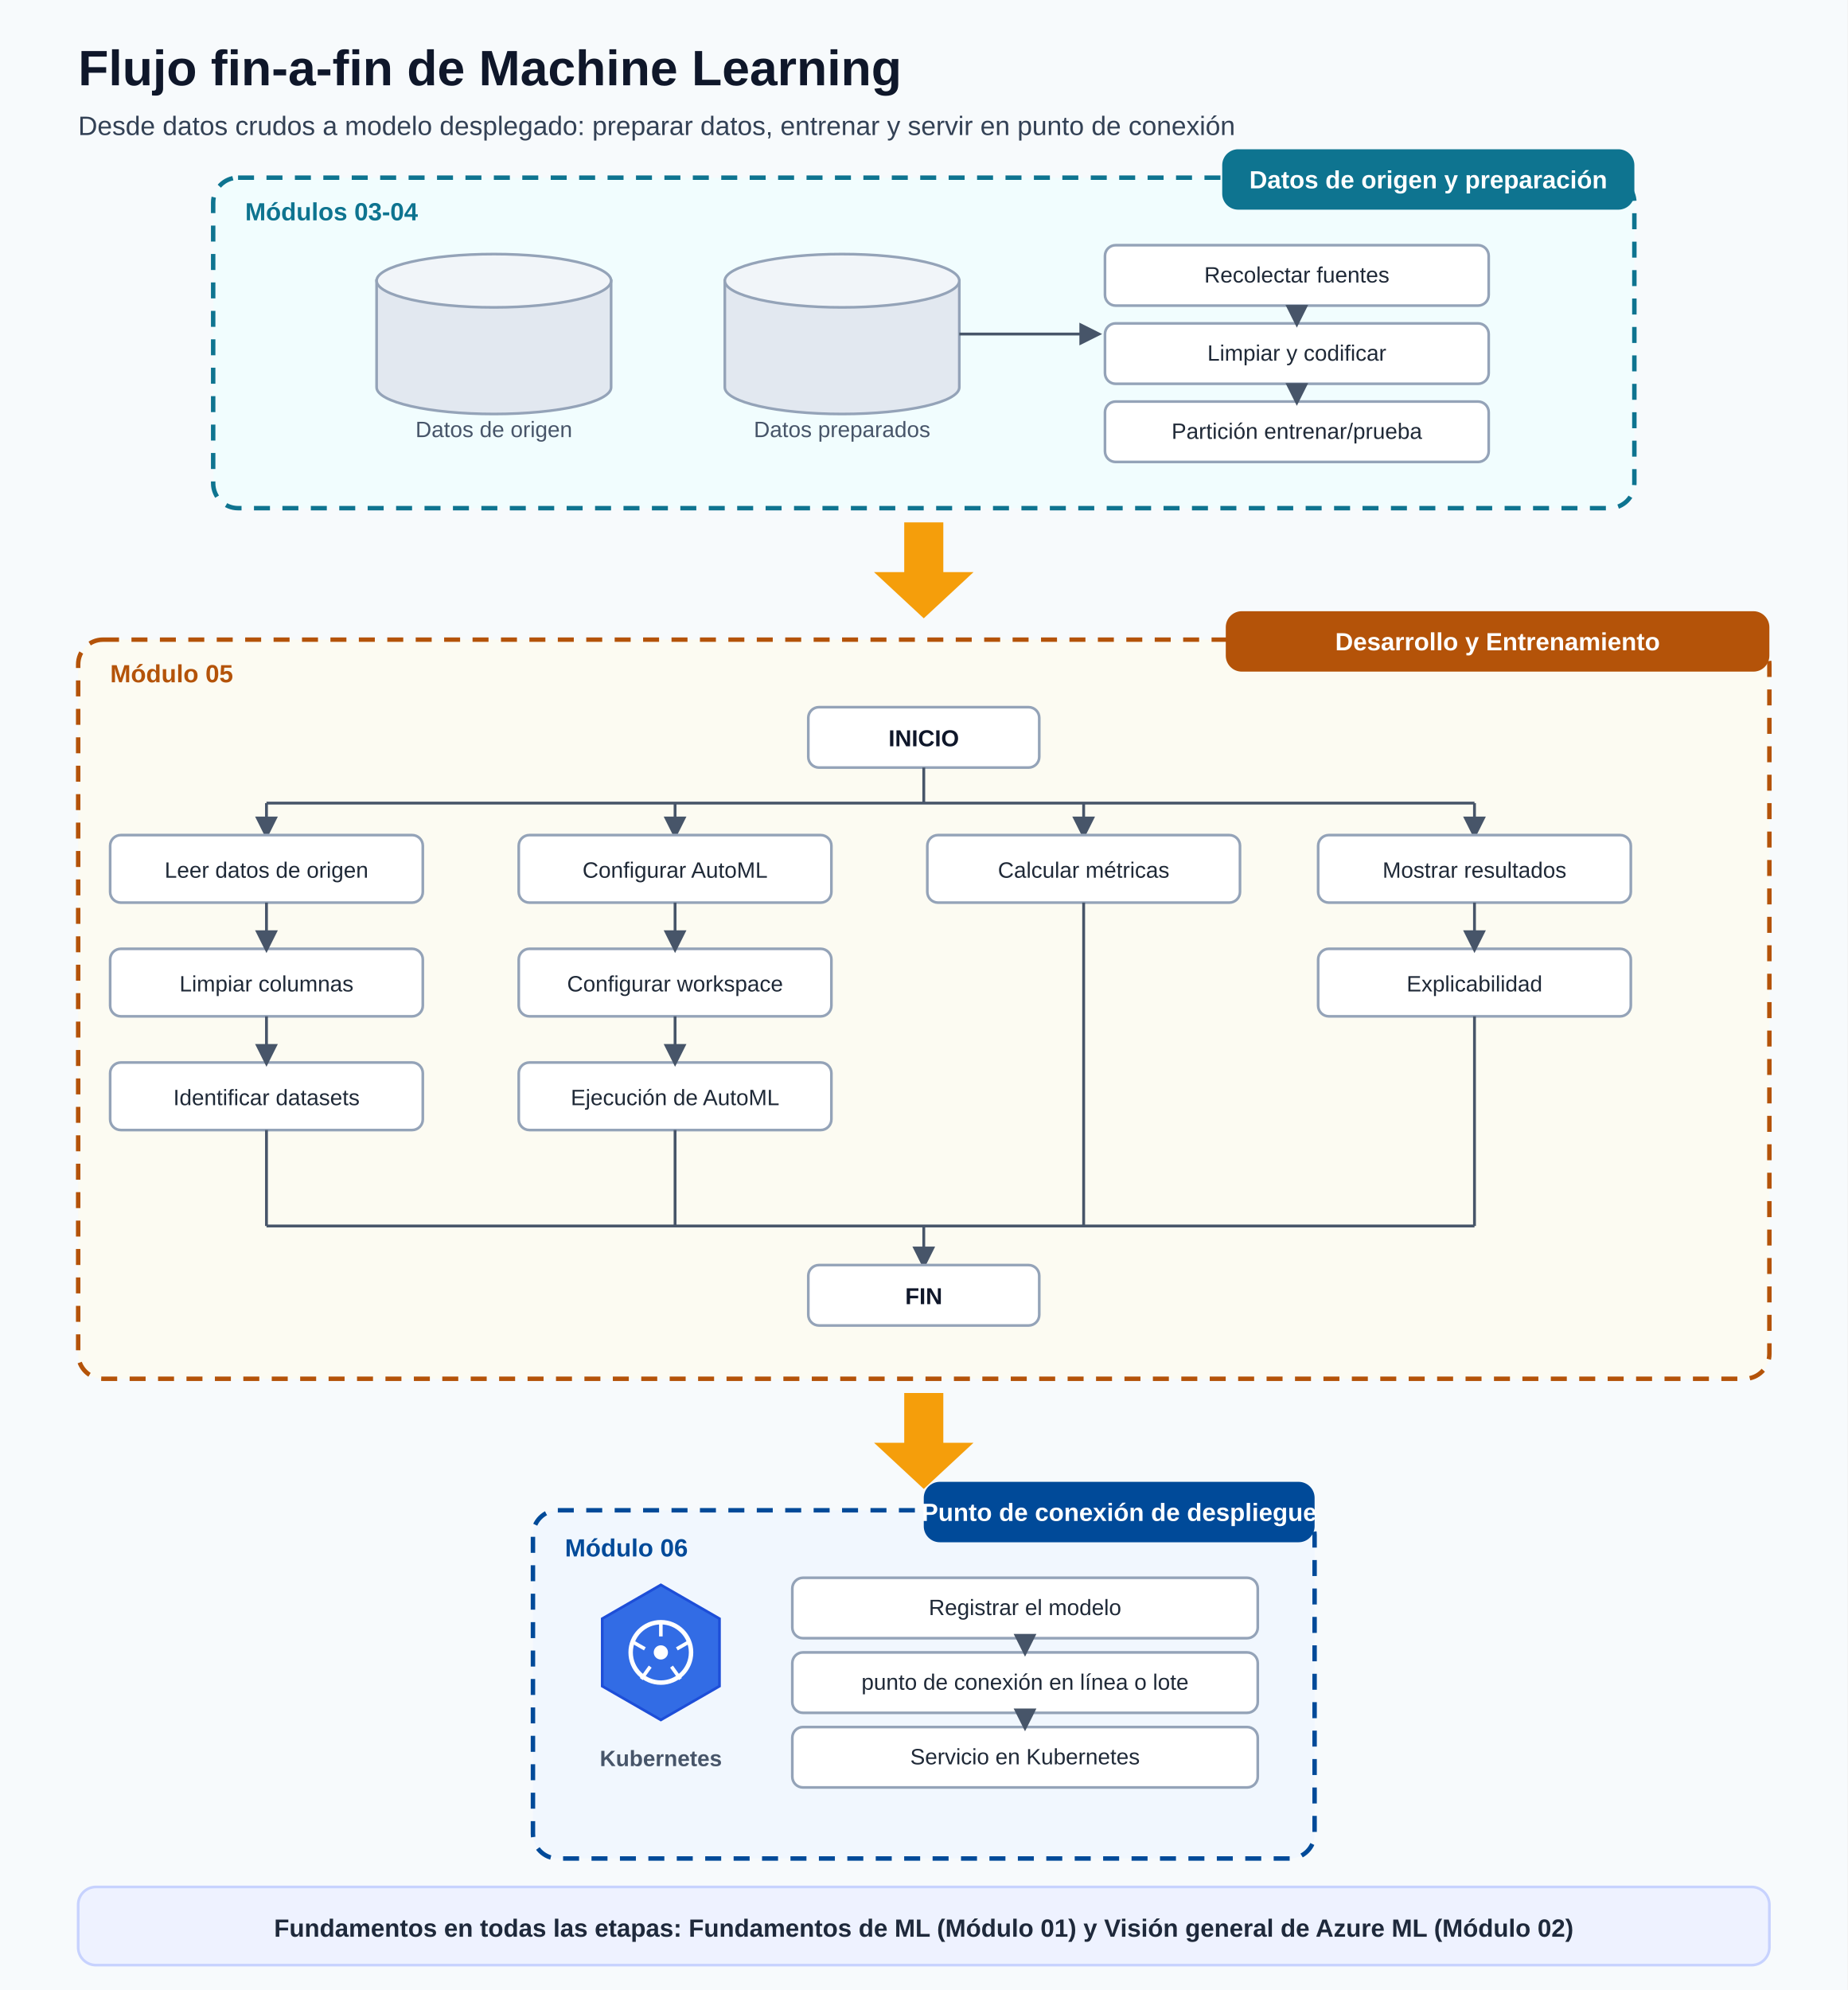
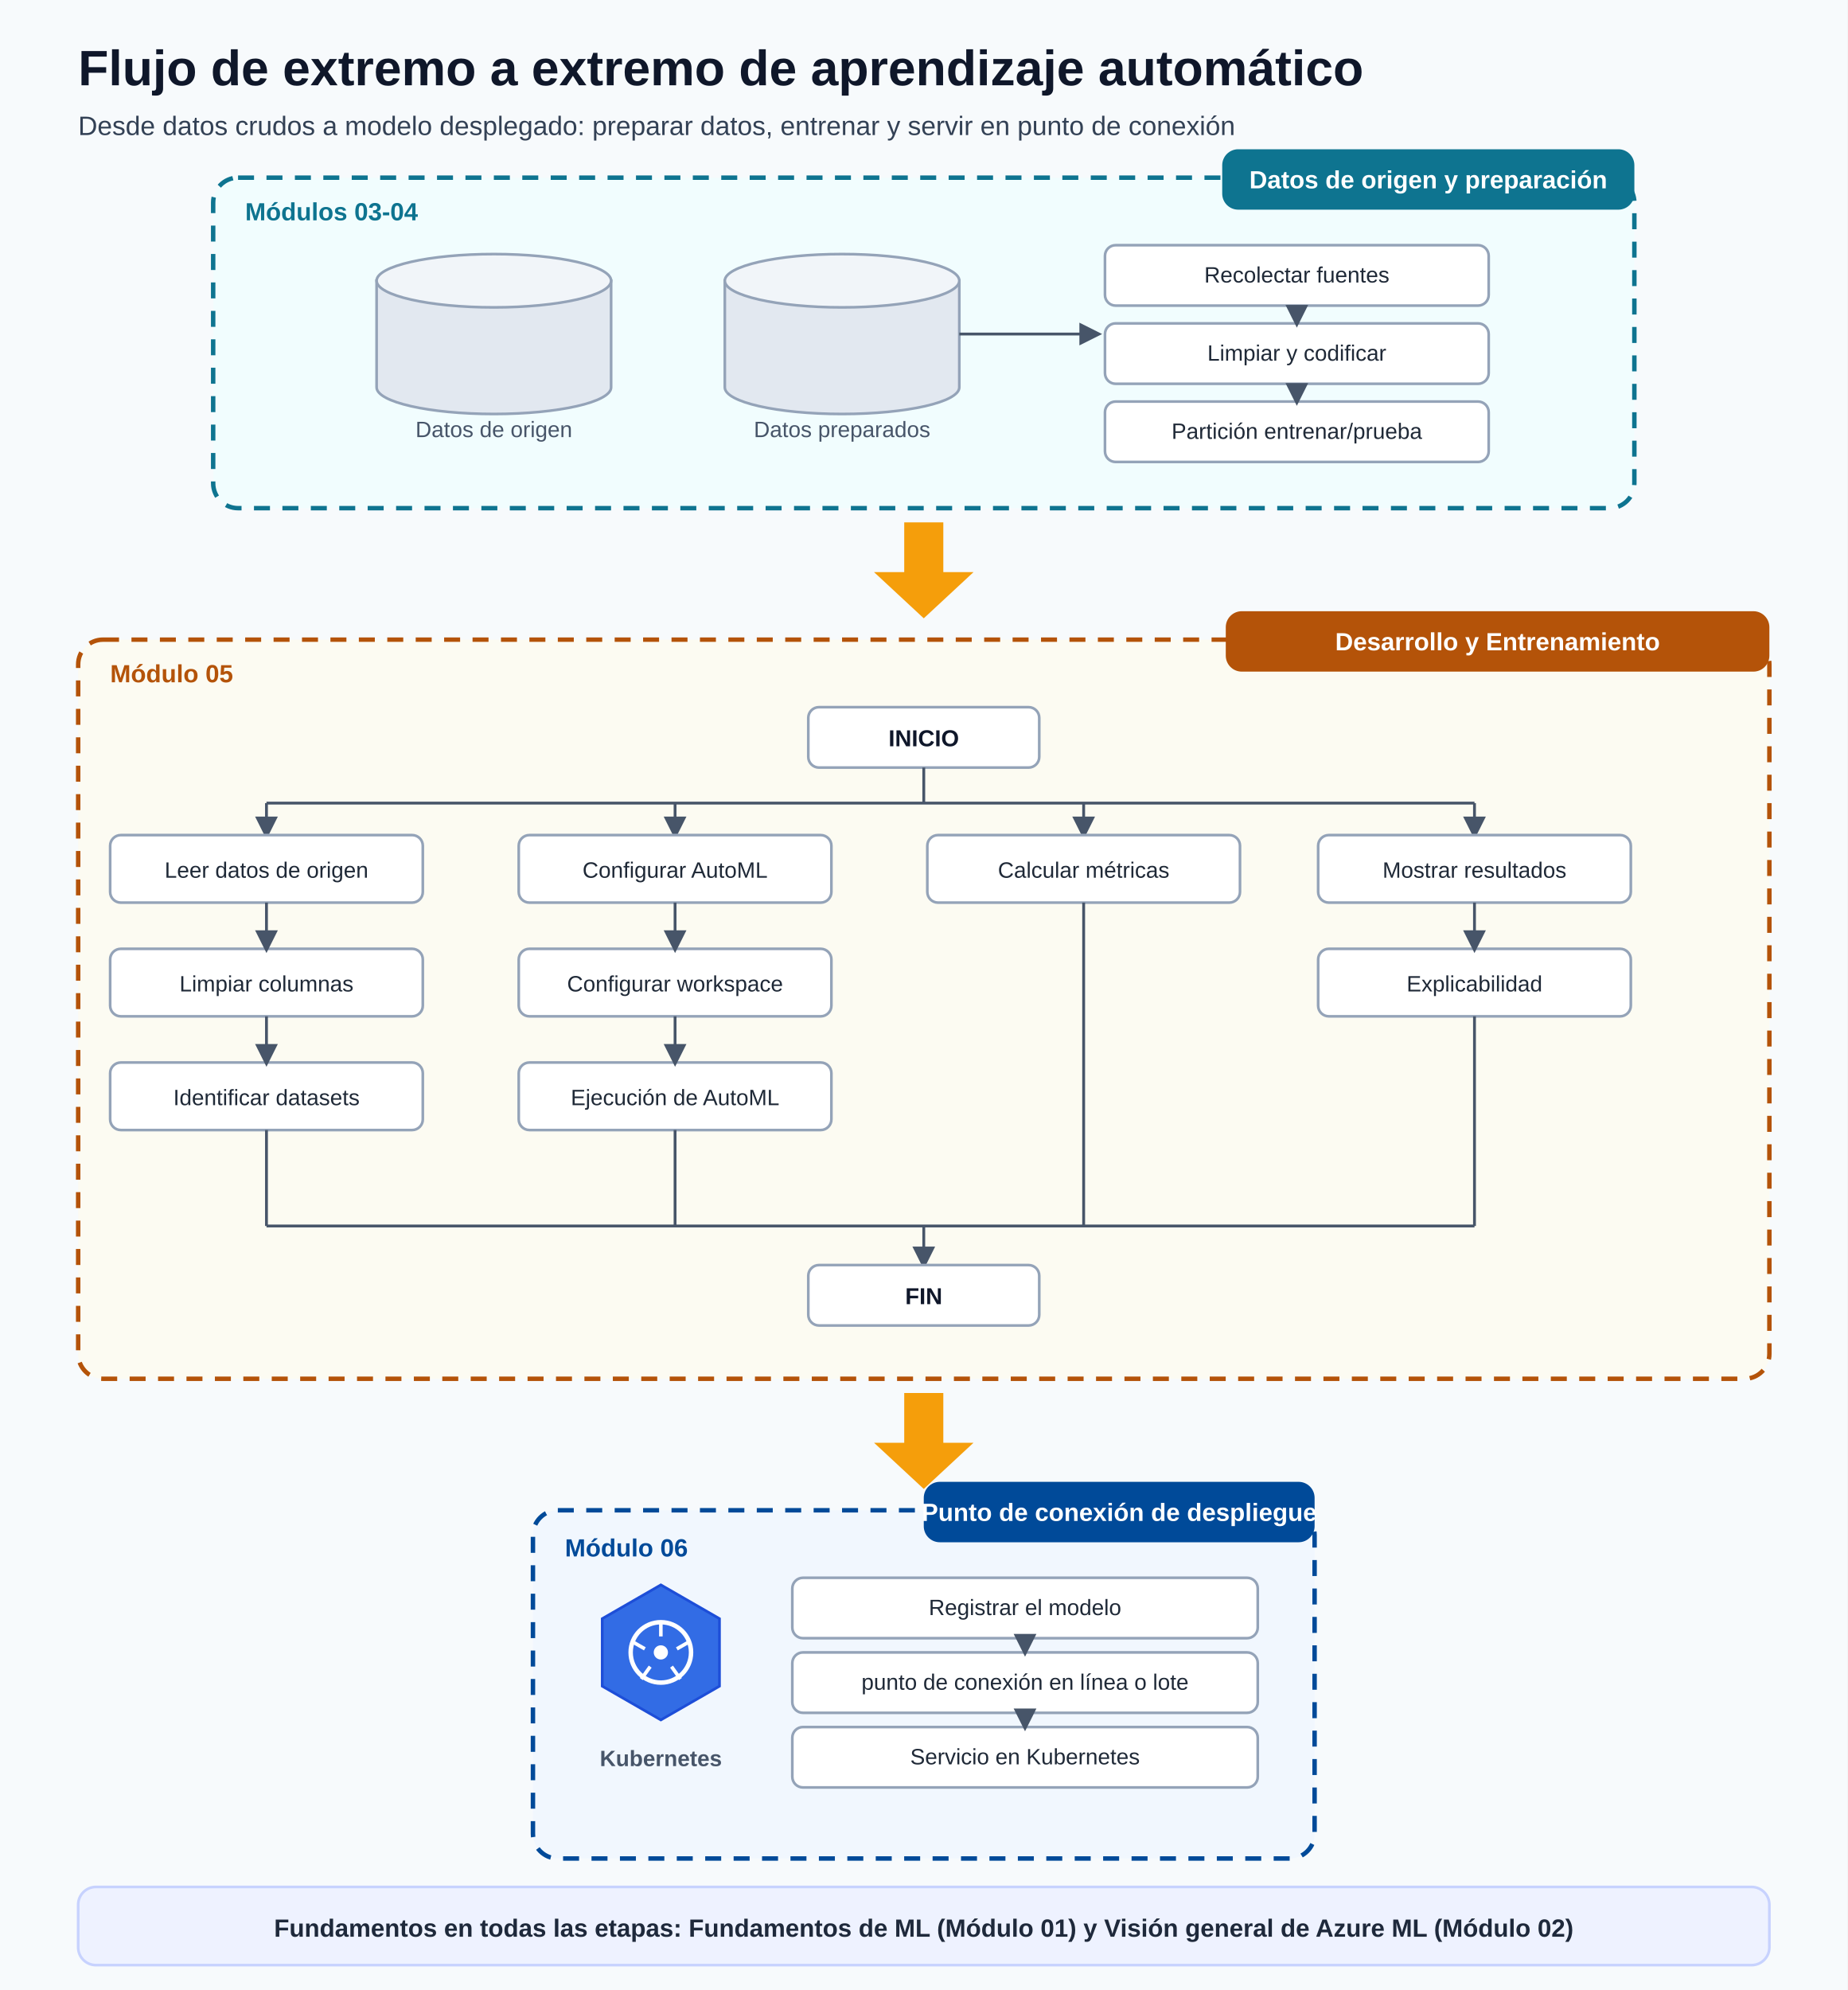
<svg xmlns="http://www.w3.org/2000/svg" width="1040" height="1120" viewBox="0 0 1040 1120" role="img" aria-labelledby="title desc">
  <defs>
    <style>
      .bg { fill: #f7fafc; }
      .title { fill: #0f172a; font-family: Segoe UI, Arial, sans-serif; font-size: 28px; font-weight: 700; }
      .subtitle { fill: #334155; font-family: Segoe UI, Arial, sans-serif; font-size: 15px; }
      .tab { font-family: Segoe UI, Arial, sans-serif; font-size: 14px; font-weight: 700; }
      .node { fill: #ffffff; stroke: #94a3b8; stroke-width: 1.5; }
      .nt { fill: #1f2937; font-family: Segoe UI, Arial, sans-serif; font-size: 12.5px; }
      .seblbl { fill: #0f172a; font-family: Segoe UI, Arial, sans-serif; font-size: 13px; font-weight: 700; }
      .cap { fill: #475569; font-family: Segoe UI, Arial, sans-serif; font-size: 12.5px; }
      .cyl { fill: #e2e8f0; stroke: #94a3b8; stroke-width: 1.5; }
      .cyltop { fill: #f1f5f9; stroke: #94a3b8; stroke-width: 1.5; }
      .con { stroke: #475569; stroke-width: 1.6; fill: none; }
      .fnd { fill: #1e293b; font-family: Segoe UI, Arial, sans-serif; font-size: 14px; font-weight: 600; }
    </style>
    <marker id="ah" markerWidth="8" markerHeight="8" refX="6.5" refY="4" orient="auto">
      <path d="M0,0 L8,4 L0,8 z" fill="#475569" />
    </marker>
  </defs>
  <rect class="bg" x="0" y="0" width="1040" height="1120" />
-   <text class="title" x="44" y="48">Flujo fin-a-fin de Machine Learning</text>
+   <text class="title" x="44" y="48">Flujo de extremo a extremo de aprendizaje automático</text>
  <text class="subtitle" x="44" y="76">Desde datos crudos a modelo desplegado: preparar datos, entrenar y servir en punto de conexión</text>
  <rect x="120" y="100" width="800" height="186" rx="14" fill="#ecfeff" fill-opacity="0.55" stroke="#0e7490" stroke-width="2.5" stroke-dasharray="9 7" />
  <rect x="688" y="84" width="232" height="34" rx="9" fill="#0e7490" />
  <text class="tab" x="804" y="106" text-anchor="middle" fill="#ffffff">Datos de origen y preparación</text>
  <text class="tab" x="138" y="124" fill="#0e7490" font-size="12px">Módulos 03-04</text>
  <path class="cyl" d="M212,158 v60 a66,15 0 0 0 132,0 v-60 Z" />
  <ellipse class="cyltop" cx="278" cy="158" rx="66" ry="15" />
  <text class="cap" x="278" y="246" text-anchor="middle">Datos de origen</text>
  <path class="cyl" d="M408,158 v60 a66,15 0 0 0 132,0 v-60 Z" />
  <ellipse class="cyltop" cx="474" cy="158" rx="66" ry="15" />
  <text class="cap" x="474" y="246" text-anchor="middle">Datos preparados</text>
  <rect class="node" x="622" y="138" width="216" height="34" rx="6" />
  <text class="nt" x="730" y="159" text-anchor="middle">Recolectar fuentes</text>
  <rect class="node" x="622" y="182" width="216" height="34" rx="6" />
  <text class="nt" x="730" y="203" text-anchor="middle">Limpiar y codificar</text>
  <rect class="node" x="622" y="226" width="216" height="34" rx="6" />
  <text class="nt" x="730" y="247" text-anchor="middle">Partición entrenar/prueba</text>
  <path class="con" d="M730,172 L730,182" marker-end="url(#ah)" />
  <path class="con" d="M730,216 L730,226" marker-end="url(#ah)" />
  <path class="con" d="M540,188 L618,188" marker-end="url(#ah)" />
  <rect x="509" y="294" width="22" height="30" fill="#f59e0b" />
  <polygon points="492,322 548,322 520,348" fill="#f59e0b" />
  <rect x="44" y="360" width="952" height="416" rx="14" fill="#fffbeb" fill-opacity="0.6" stroke="#b45309" stroke-width="2.5" stroke-dasharray="9 7" />
  <rect x="690" y="344" width="306" height="34" rx="9" fill="#b45309" />
  <text class="tab" x="843" y="366" text-anchor="middle" fill="#ffffff">Desarrollo y Entrenamiento</text>
  <text class="tab" x="62" y="384" fill="#b45309" font-size="12px">Módulo 05</text>
  <rect class="node" x="455" y="398" width="130" height="34" rx="6" fill="#fef3c7" stroke="#b45309" />
  <text class="seblbl" x="520" y="420" text-anchor="middle">INICIO</text>
  <path class="con" d="M520,432 L520,452" />
  <path class="con" d="M150,452 L830,452" />
  <path class="con" d="M150,452 L150,470" marker-end="url(#ah)" />
  <path class="con" d="M380,452 L380,470" marker-end="url(#ah)" />
  <path class="con" d="M610,452 L610,470" marker-end="url(#ah)" />
  <path class="con" d="M830,452 L830,470" marker-end="url(#ah)" />
  <rect class="node" x="62" y="470" width="176" height="38" rx="6" />
  <text class="nt" x="150" y="494" text-anchor="middle">Leer datos de origen</text>
  <rect class="node" x="62" y="534" width="176" height="38" rx="6" />
  <text class="nt" x="150" y="558" text-anchor="middle">Limpiar columnas</text>
  <rect class="node" x="62" y="598" width="176" height="38" rx="6" />
  <text class="nt" x="150" y="622" text-anchor="middle">Identificar datasets</text>
  <path class="con" d="M150,508 L150,534" marker-end="url(#ah)" />
  <path class="con" d="M150,572 L150,598" marker-end="url(#ah)" />
  <rect class="node" x="292" y="470" width="176" height="38" rx="6" />
  <text class="nt" x="380" y="494" text-anchor="middle">Configurar AutoML</text>
  <rect class="node" x="292" y="534" width="176" height="38" rx="6" />
  <text class="nt" x="380" y="558" text-anchor="middle">Configurar workspace</text>
  <rect class="node" x="292" y="598" width="176" height="38" rx="6" />
  <text class="nt" x="380" y="622" text-anchor="middle">Ejecución de AutoML</text>
  <path class="con" d="M380,508 L380,534" marker-end="url(#ah)" />
  <path class="con" d="M380,572 L380,598" marker-end="url(#ah)" />
  <rect class="node" x="522" y="470" width="176" height="38" rx="6" />
  <text class="nt" x="610" y="494" text-anchor="middle">Calcular métricas</text>
  <rect class="node" x="742" y="470" width="176" height="38" rx="6" />
  <text class="nt" x="830" y="494" text-anchor="middle">Mostrar resultados</text>
  <rect class="node" x="742" y="534" width="176" height="38" rx="6" />
  <text class="nt" x="830" y="558" text-anchor="middle">Explicabilidad</text>
  <path class="con" d="M830,508 L830,534" marker-end="url(#ah)" />
  <path class="con" d="M150,636 L150,690" />
  <path class="con" d="M380,636 L380,690" />
  <path class="con" d="M610,508 L610,690" />
  <path class="con" d="M830,572 L830,690" />
  <path class="con" d="M150,690 L830,690" />
  <path class="con" d="M520,690 L520,712" marker-end="url(#ah)" />
  <rect class="node" x="455" y="712" width="130" height="34" rx="6" fill="#fef3c7" stroke="#b45309" />
  <text class="seblbl" x="520" y="734" text-anchor="middle">FIN</text>
  <rect x="509" y="784" width="22" height="30" fill="#f59e0b" />
  <polygon points="492,812 548,812 520,838" fill="#f59e0b" />
  <rect x="300" y="850" width="440" height="196" rx="14" fill="#eff6ff" fill-opacity="0.7" stroke="#004a99" stroke-width="2.5" stroke-dasharray="9 7" />
  <rect x="520" y="834" width="220" height="34" rx="9" fill="#004a99" />
  <text class="tab" x="630" y="856" text-anchor="middle" fill="#ffffff">Punto de conexión de despliegue</text>
  <text class="tab" x="318" y="876" fill="#004a99" font-size="12px">Módulo 06</text>
  <polygon points="372,892 405,911 405,949 372,968 339,949 339,911" fill="#326ce5" stroke="#1d4ed8" stroke-width="1.5" />
  <circle cx="372" cy="930" r="17" fill="none" stroke="#ffffff" stroke-width="2.5" />
  <circle cx="372" cy="930" r="4" fill="#ffffff" />
  <g stroke="#ffffff" stroke-width="2">
    <line x1="372" y1="913" x2="372" y2="921" />
    <line x1="388" y1="924" x2="381" y2="928" />
    <line x1="383" y1="945" x2="378" y2="938" />
    <line x1="361" y1="945" x2="366" y2="938" />
    <line x1="356" y1="924" x2="363" y2="928" />
  </g>
  <text class="cap" x="372" y="994" text-anchor="middle" font-weight="700">Kubernetes</text>
  <rect class="node" x="446" y="888" width="262" height="34" rx="6" />
  <text class="nt" x="577" y="909" text-anchor="middle">Registrar el modelo</text>
  <rect class="node" x="446" y="930" width="262" height="34" rx="6" />
  <text class="nt" x="577" y="951" text-anchor="middle">punto de conexión en línea o lote</text>
  <rect class="node" x="446" y="972" width="262" height="34" rx="6" />
  <text class="nt" x="577" y="993" text-anchor="middle">Servicio en Kubernetes</text>
  <path class="con" d="M577,922 L577,930" marker-end="url(#ah)" />
  <path class="con" d="M577,964 L577,972" marker-end="url(#ah)" />
  <rect x="44" y="1062" width="952" height="44" rx="10" fill="#eef2ff" stroke="#c7d2fe" stroke-width="1.5" />
  <text class="fnd" x="520" y="1090" text-anchor="middle">Fundamentos en todas las etapas: Fundamentos de ML (Módulo 01) y Visión general de Azure ML (Módulo 02)</text>
</svg>
